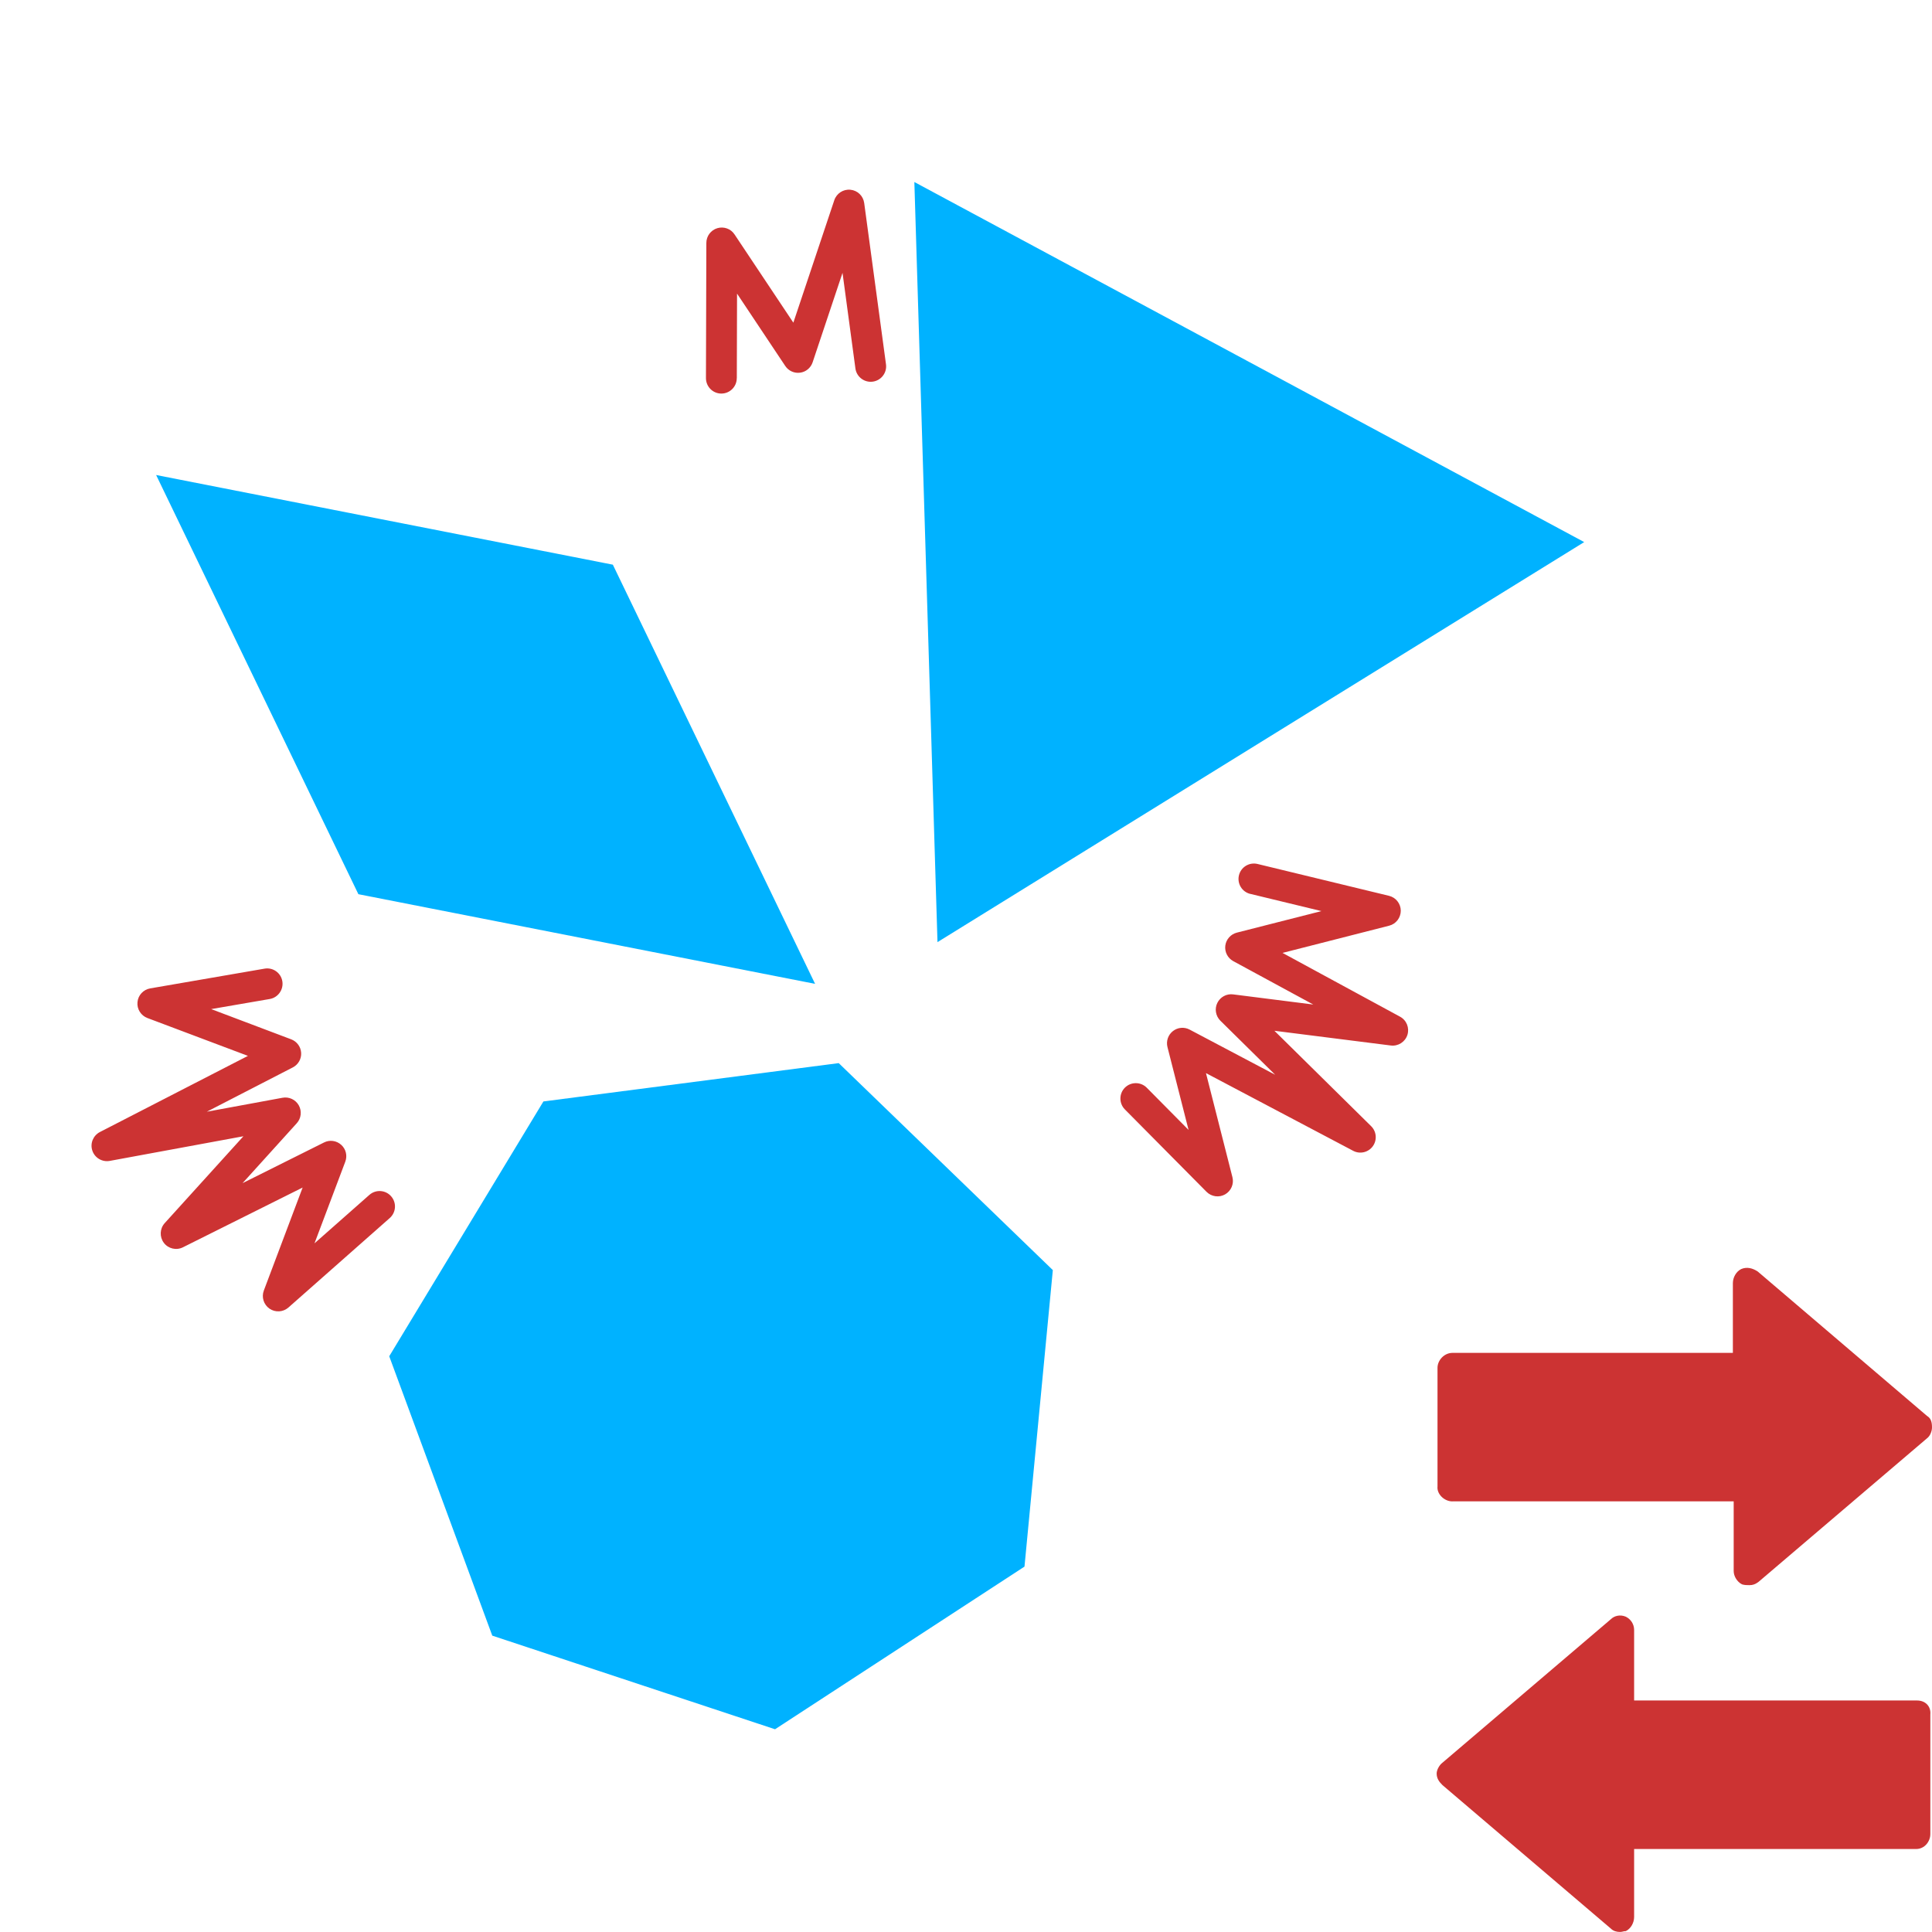
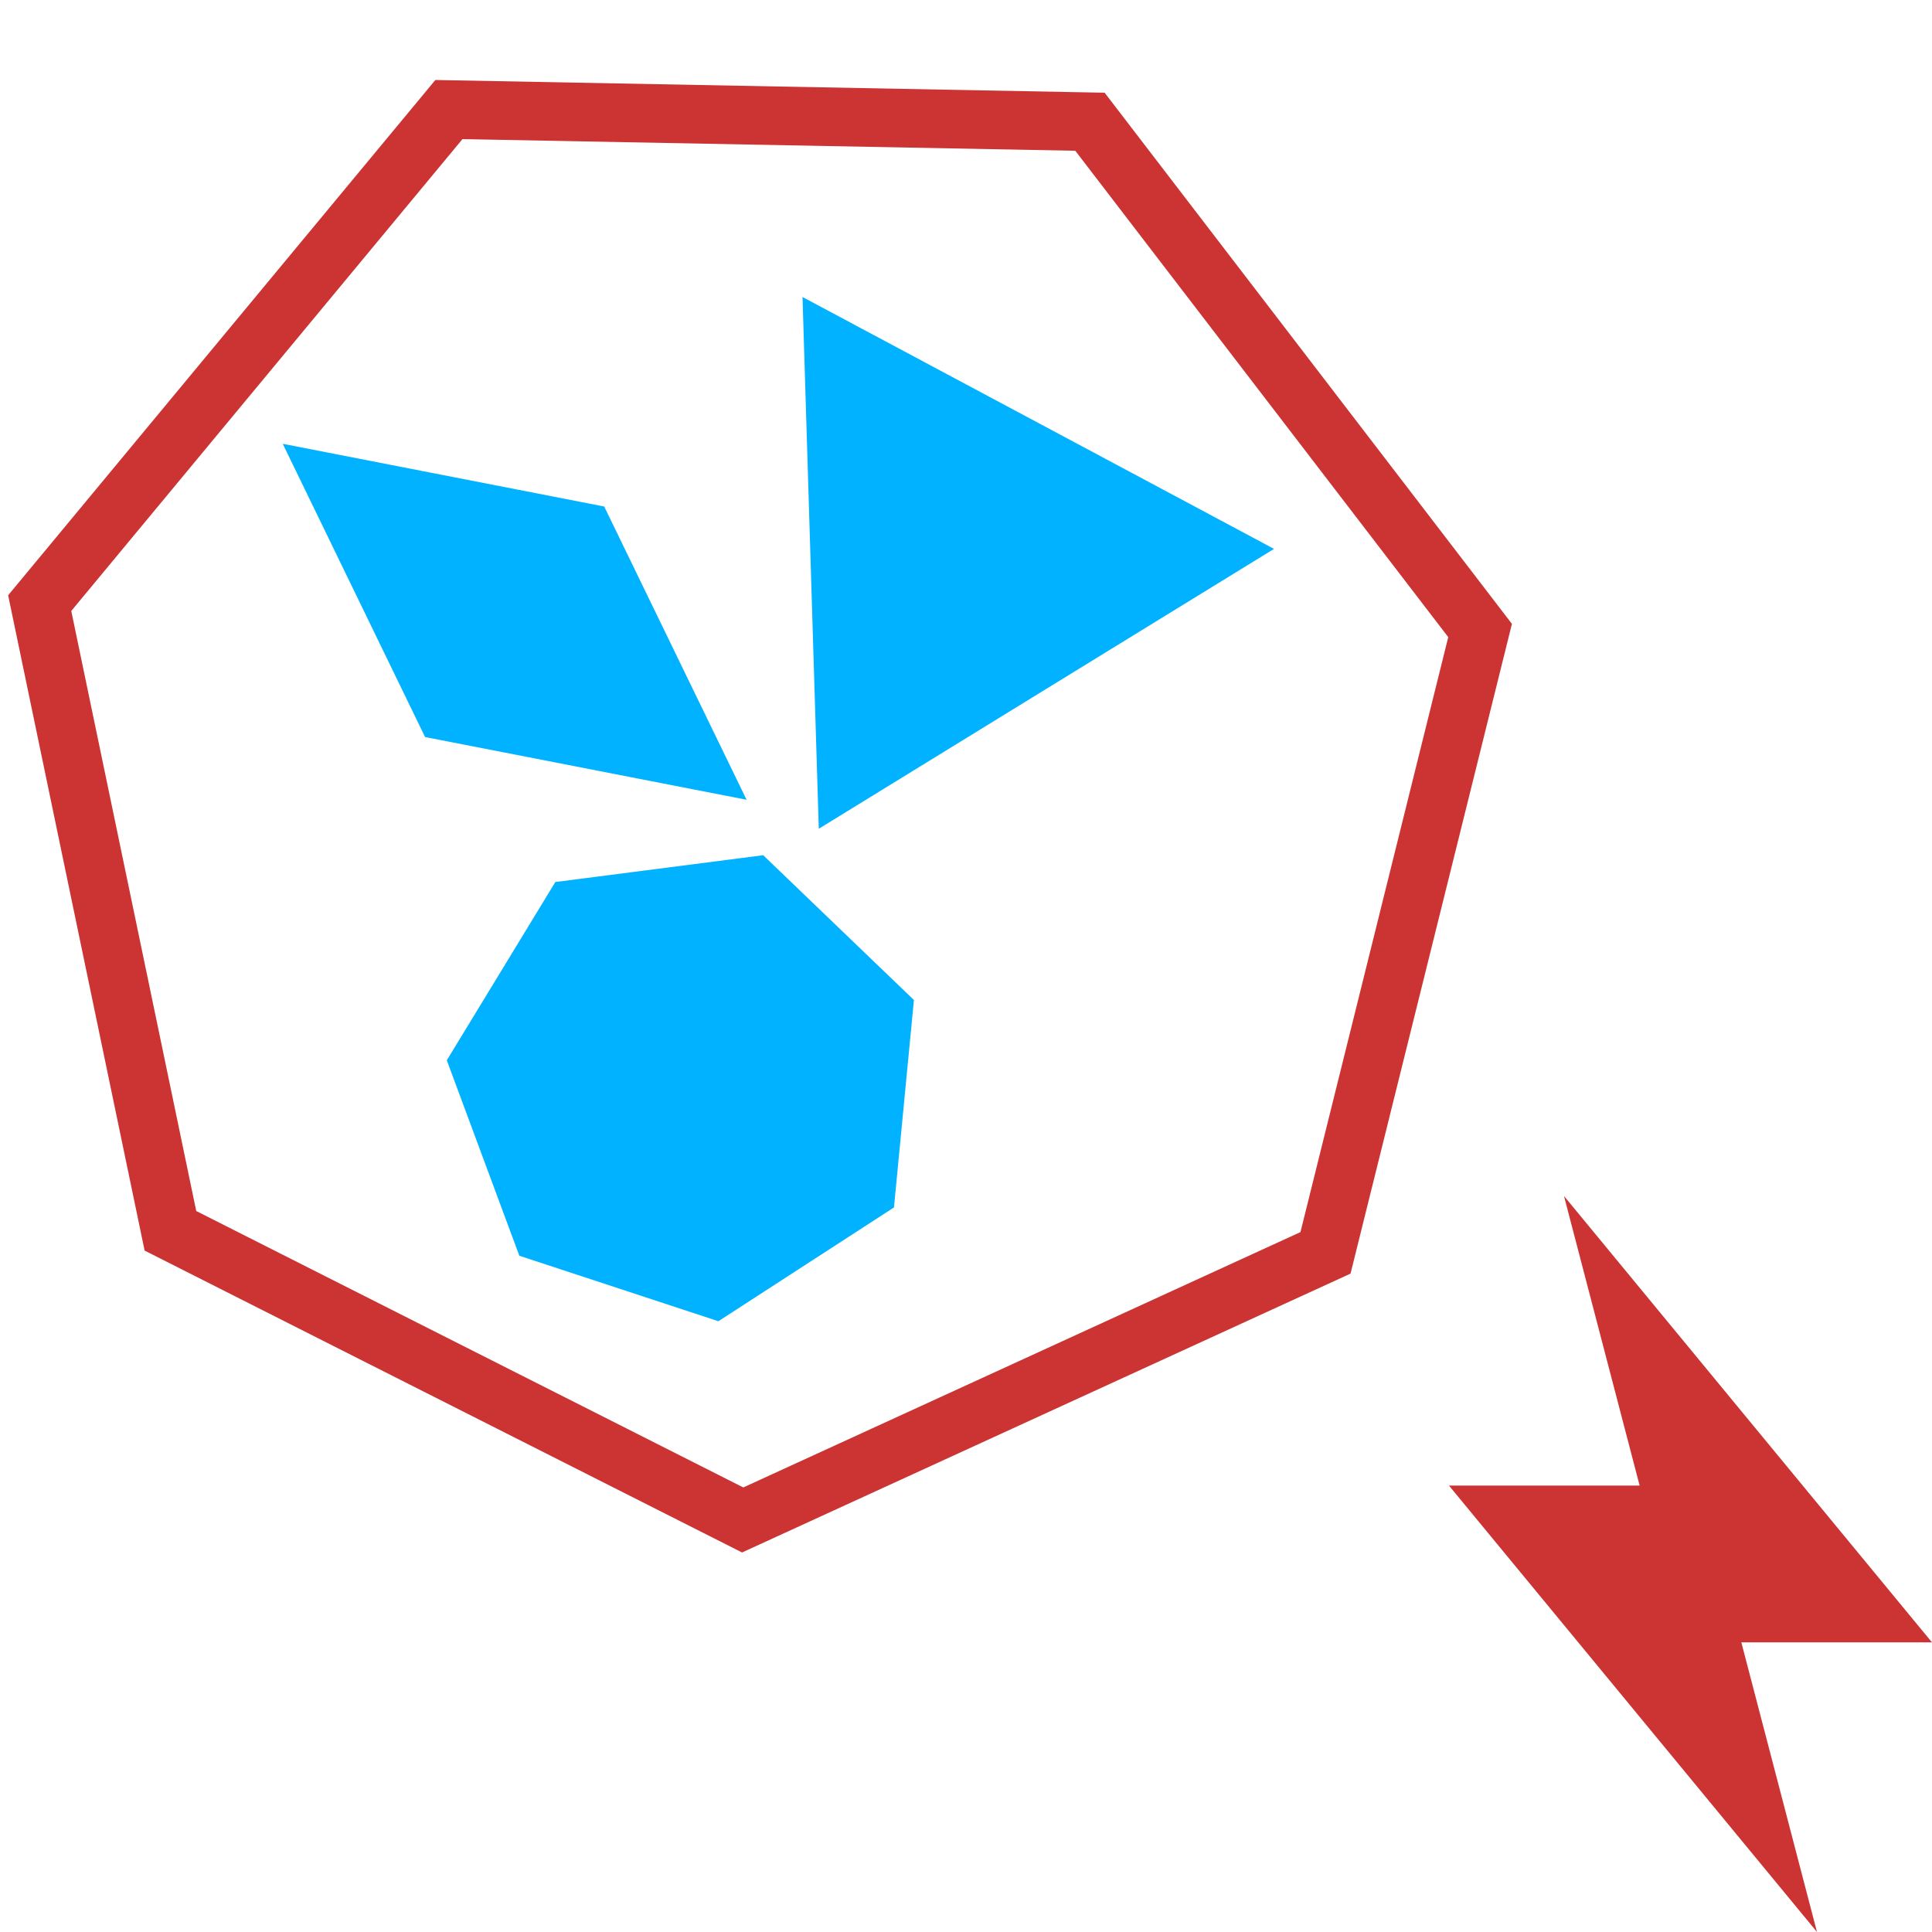
<svg xmlns="http://www.w3.org/2000/svg" width="128" height="128" viewBox="0 0 33.867 33.867" version="1.1" id="svg5" xml:space="preserve">
  <defs id="defs2">
    <style type="text/css" id="style7514">
   
    .fil0 {fill:black}
   
  </style>
    <style id="style7645">
      .cls-1 {
        stroke-width: 0px;
      }
    </style>
  </defs>
  <g id="layer1">
-     <rect style="fill:#cc3333;stroke-width:0.612;stroke-opacity:0.961;fill-opacity:1" id="rect234" width="5.292" height="5.292" x="2.386" y="-5.639" />
-     <rect style="fill:#4db2cc;fill-opacity:1;stroke-width:0.612;stroke-opacity:0.961" id="rect234-1" width="5.292" height="5.292" x="9.883" y="-5.639" />
-     <rect style="fill:#00b2ff;fill-opacity:1;stroke-width:0.612;stroke-opacity:0.961" id="rect234-1-3" width="5.292" height="5.292" x="17.381" y="-5.639" />
-     <g id="g4906-6" transform="matrix(0.5496948,0,0,0.5496948,8.374822,15.3133)" style="fill:#cc3333;fill-opacity:1">
-       <path d="m 45.898,26.37 h -9.022 v -2.249 c 0,-0.185 -0.106,-0.344 -0.265,-0.423 -0.185,-0.079 -0.37,-0.026 -0.476,0.079 l -5.371,4.577 c -0.106,0.079 -0.185,0.238 -0.185,0.344 0,0.159 0.079,0.265 0.185,0.37 l 5.371,4.577 c 0.079,0.079 0.185,0.106 0.291,0.106 0.079,0 0.106,-0.026 0.185,-0.026 0.159,-0.079 0.265,-0.265 0.265,-0.45 V 31.106 h 8.996 c 0.265,0 0.45,-0.238 0.45,-0.476 v -3.81 c 0.026,-0.265 -0.159,-0.45 -0.423,-0.45 z" id="path4880-4" style="fill:#cc3333;fill-opacity:1;stroke-width:0.265" />
-       <path d="m 31.082,20.02 h 8.969 v 2.223 c 0,0.159 0.106,0.344 0.265,0.423 0.079,0.026 0.159,0.026 0.238,0.026 0.106,0 0.185,-0.026 0.291,-0.106 l 5.371,-4.577 c 0.106,-0.079 0.159,-0.238 0.159,-0.344 0,-0.159 -0.026,-0.291 -0.159,-0.37 l -5.397,-4.604 c -0.159,-0.106 -0.344,-0.159 -0.529,-0.079 -0.159,0.079 -0.265,0.265 -0.265,0.45 v 2.223 h -8.943 c -0.265,0 -0.476,0.238 -0.476,0.476 v 3.784 c -0.026,0.238 0.212,0.476 0.476,0.476 z" id="path4882-5" style="fill:#cc3333;fill-opacity:1;stroke-width:0.265" />
-     </g>
-     <path d="m 44.614,15.411 h -3.087 v -3.083 c 0,-0.379 -0.379,-0.707 -0.79,-0.707 h -1.419 c -0.413,0 -0.792,0.332 -0.792,0.707 v 3.083 h -3.091 c -0.379,0 -0.707,0.376 -0.707,0.792 v 1.415 c 0,0.424 0.332,0.795 0.707,0.795 h 3.087 v 3.128 c 0,0.372 0.379,0.664 0.792,0.664 h 1.417 c 0.411,0 0.79,-0.293 0.79,-0.664 v -3.127 h 3.093 c 0.379,0 0.707,-0.374 0.707,-0.795 v -1.415 c 0,-0.416 -0.332,-0.792 -0.707,-0.792 z" fill-rule="evenodd" id="path4951-7" style="fill:#cc3333;fill-opacity:1;stroke-width:0.141" />
-     <path d="M 6.476,20.945 5.513,21.795 6.053,20.363 c 0.039,-0.104 0.011,-0.221 -0.072,-0.295 -0.083,-0.075 -0.202,-0.091 -0.301,-0.041 l -1.428,0.713 0.95,-1.05 c 0.078,-0.086 0.092,-0.212 0.036,-0.313 -0.056,-0.101 -0.171,-0.155 -0.285,-0.134 l -1.328,0.245 1.508,-0.777 c 0.095,-0.049 0.152,-0.149 0.146,-0.255 -0.006,-0.106 -0.074,-0.199 -0.174,-0.237 L 3.702,17.689 4.729,17.512 C 4.875,17.487 4.974,17.346 4.949,17.2 4.924,17.053 4.784,16.954 4.637,16.98 L 2.633,17.326 C 2.513,17.347 2.421,17.445 2.41,17.567 2.398,17.688 2.47,17.802 2.583,17.845 L 4.346,18.509 1.751,19.844 c -0.119,0.062 -0.175,0.201 -0.132,0.327 0.043,0.127 0.173,0.203 0.305,0.179 l 2.343,-0.432 -1.38,1.523 c -0.087,0.097 -0.093,0.241 -0.015,0.345 0.078,0.104 0.22,0.137 0.336,0.078 L 5.305,20.817 4.625,22.622 c -0.044,0.116 -0.003,0.247 0.099,0.318 0.102,0.07 0.239,0.062 0.332,-0.02 l 1.777,-1.569 c 0.111,-0.099 0.122,-0.269 0.023,-0.381 -0.098,-0.112 -0.269,-0.123 -0.381,-0.024 z m 15.44,-5.276 1.248,0.302 -1.484,0.378 c -0.107,0.028 -0.187,0.118 -0.201,0.228 -0.014,0.11 0.042,0.218 0.139,0.271 l 1.403,0.761 -1.405,-0.178 c -0.115,-0.015 -0.226,0.046 -0.277,0.15 -0.051,0.104 -0.029,0.229 0.053,0.311 l 0.961,0.948 -1.5,-0.792 c -0.095,-0.05 -0.209,-0.039 -0.293,0.027 -0.084,0.066 -0.121,0.175 -0.095,0.279 l 0.37,1.453 -0.733,-0.74 c -0.105,-0.106 -0.277,-0.106 -0.382,-0.002 -0.106,0.105 -0.106,0.276 -0.002,0.382 l 1.432,1.445 c 0.086,0.086 0.219,0.105 0.325,0.045 0.106,-0.06 0.159,-0.184 0.129,-0.301 l -0.464,-1.825 2.58,1.362 c 0.118,0.063 0.265,0.029 0.344,-0.079 0.079,-0.108 0.067,-0.258 -0.028,-0.352 l -1.696,-1.673 2.04,0.258 c 0.129,0.016 0.251,-0.062 0.291,-0.185 0.039,-0.124 -0.014,-0.258 -0.129,-0.32 l -2.06,-1.118 1.869,-0.477 c 0.12,-0.03 0.204,-0.139 0.204,-0.263 -0.001,-0.124 -0.086,-0.232 -0.207,-0.261 l -2.304,-0.558 c -0.145,-0.035 -0.291,0.054 -0.326,0.199 -0.035,0.145 0.054,0.291 0.199,0.326 z m -9,-9.04 0.004,-1.482 0.845,1.268 c 0.057,0.086 0.158,0.132 0.26,0.118 0.102,-0.013 0.187,-0.084 0.22,-0.182 L 14.769,4.783 14.995,6.459 c 0.02,0.147 0.156,0.251 0.304,0.231 0.148,-0.02 0.252,-0.156 0.232,-0.304 L 15.149,3.559 C 15.132,3.434 15.032,3.337 14.906,3.326 14.782,3.314 14.665,3.39 14.625,3.509 l -0.718,2.147 -1.031,-1.547 c -0.065,-0.099 -0.188,-0.143 -0.302,-0.109 -0.113,0.034 -0.192,0.139 -0.192,0.258 l -0.007,2.37 c 0,0.149 0.12,0.271 0.269,0.271 0.149,5.4e-4 0.271,-0.12 0.271,-0.269 z" id="path1238" style="clip-rule:evenodd;fill:#cc3333;fill-opacity:1;fill-rule:evenodd;stroke-width:0.054;stroke-linejoin:round;stroke-miterlimit:2" />
-     <path style="fill:#00b2ff;fill-opacity:1;stroke:#00b2ff;stroke-width:0.956;stroke-dasharray:none;stroke-opacity:1" id="path1370" d="M 8.486,13.036 2.888,11.937 0.409,6.799 6.007,7.898 Z" transform="matrix(1.182475,0,0,1.182475,3.253496,1.059423)" />
-     <path style="fill:#00b2ff;fill-opacity:1;stroke:#00b2ff;stroke-width:1.13;stroke-dasharray:none;stroke-opacity:1" id="path1493" d="M 18.834,12.869 18.661,7.185 18.488,1.501 23.497,4.193 28.506,6.886 23.67,9.877 Z" transform="translate(-1.865286,2.65067)" />
-     <path style="fill:#00b2ff;fill-opacity:1;stroke:#00b2ff;stroke-width:1.13;stroke-dasharray:none;stroke-opacity:1" id="path1498" d="M 13.744,26.359 13.299,31.015 9.382,33.569 4.942,32.099 3.324,27.712 5.745,23.711 10.382,23.109 Z" transform="translate(4.123265,-3.877832)" />
+     <path style="fill:#00b2ff;fill-opacity:1;stroke:#00b2ff;stroke-width:0.956;stroke-dasharray:none;stroke-opacity:1" id="path1370" d="M 8.486,13.036 2.888,11.937 0.409,6.799 6.007,7.898 Z" transform="matrix(0.8323597,0,0,0.8272312,5.319621,2.695384)" />
+     <path style="fill:#00b2ff;fill-opacity:1;stroke:#00b2ff;stroke-width:1.13;stroke-dasharray:none;stroke-opacity:1" id="path1493" d="M 18.834,12.869 18.661,7.185 18.488,1.501 23.497,4.193 28.506,6.886 23.67,9.877 Z" transform="matrix(0.7039132,0,0,0.6995761,1.472119,4.82842)" />
+     <path style="fill:#00b2ff;fill-opacity:1;stroke:#00b2ff;stroke-width:1.13;stroke-dasharray:none;stroke-opacity:1" id="path1498" d="M 13.744,26.359 13.299,31.015 9.382,33.569 4.942,32.099 3.324,27.712 5.745,23.711 10.382,23.109 Z" transform="matrix(0.7039132,0,0,0.6995761,5.931863,-0.7586018)" />
+     <path style="fill:none;stroke:#cc3333;stroke-width:1.13;stroke-opacity:1" id="path403" d="m -4.859,18.535 -11.239,5.151 -11.035,-5.576 -2.521,-12.104 7.891,-9.518 12.362,0.235 7.523,9.811 z" transform="matrix(0.9090331,0,0,0.9090331,27.65242,5.112818)" />
+     <polygon points="36.422,25.183 43,0 11,38.817 27.578,38.817 21,64 53,25.183 " id="polygon296" transform="matrix(-0.2015873,0,0,0.2015873,36.08413,20.96508)" style="fill:#cc3333;fill-opacity:1" />
  </g>
+   <style type="text/css" id="style294">
+ 	.st0{fill:none;stroke:#000000;stroke-width:2;stroke-miterlimit:10;}
+ 	.st1{stroke:#000000;stroke-width:0.75;stroke-linecap:square;stroke-linejoin:round;stroke-miterlimit:10;}
+ 	.st2{fill:none;stroke:#000000;stroke-width:2;stroke-linejoin:round;stroke-miterlimit:10;}
+ 	.st3{fill:none;stroke:#000000;stroke-width:2;stroke-linecap:round;stroke-miterlimit:10;}
+ 	.st4{stroke:#000000;stroke-width:2;stroke-miterlimit:10;}
+ </style>
</svg>
